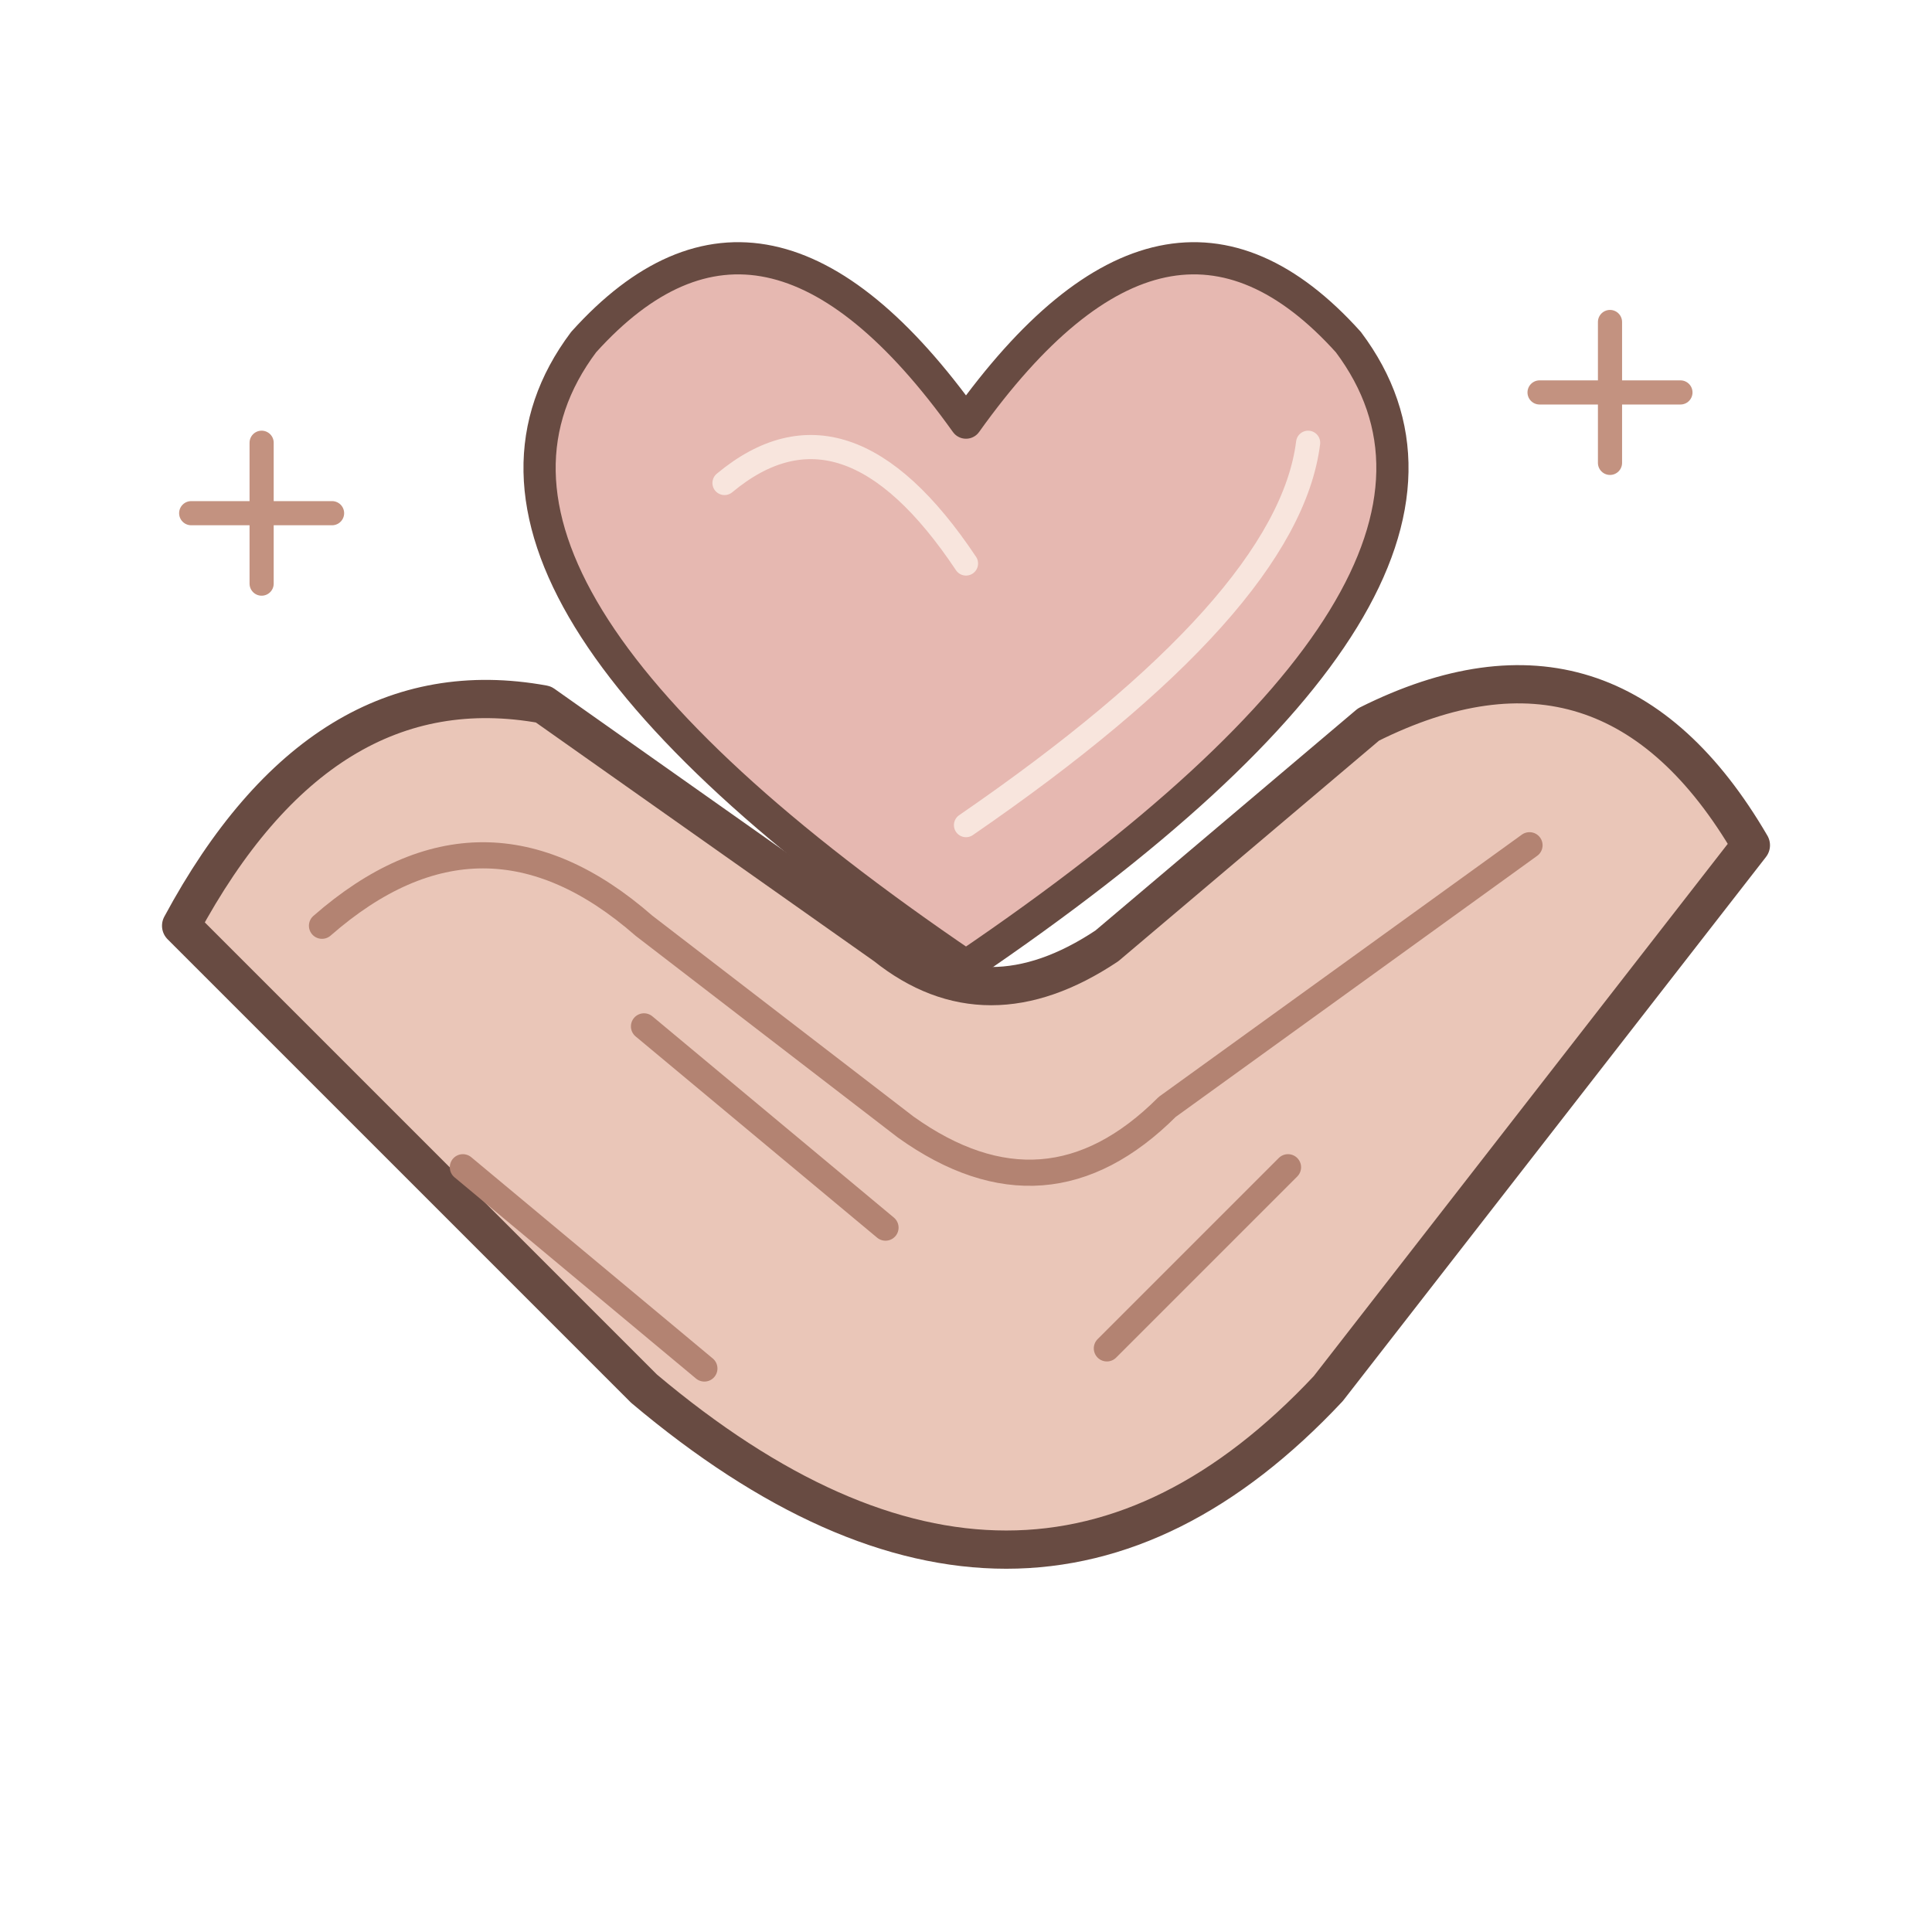
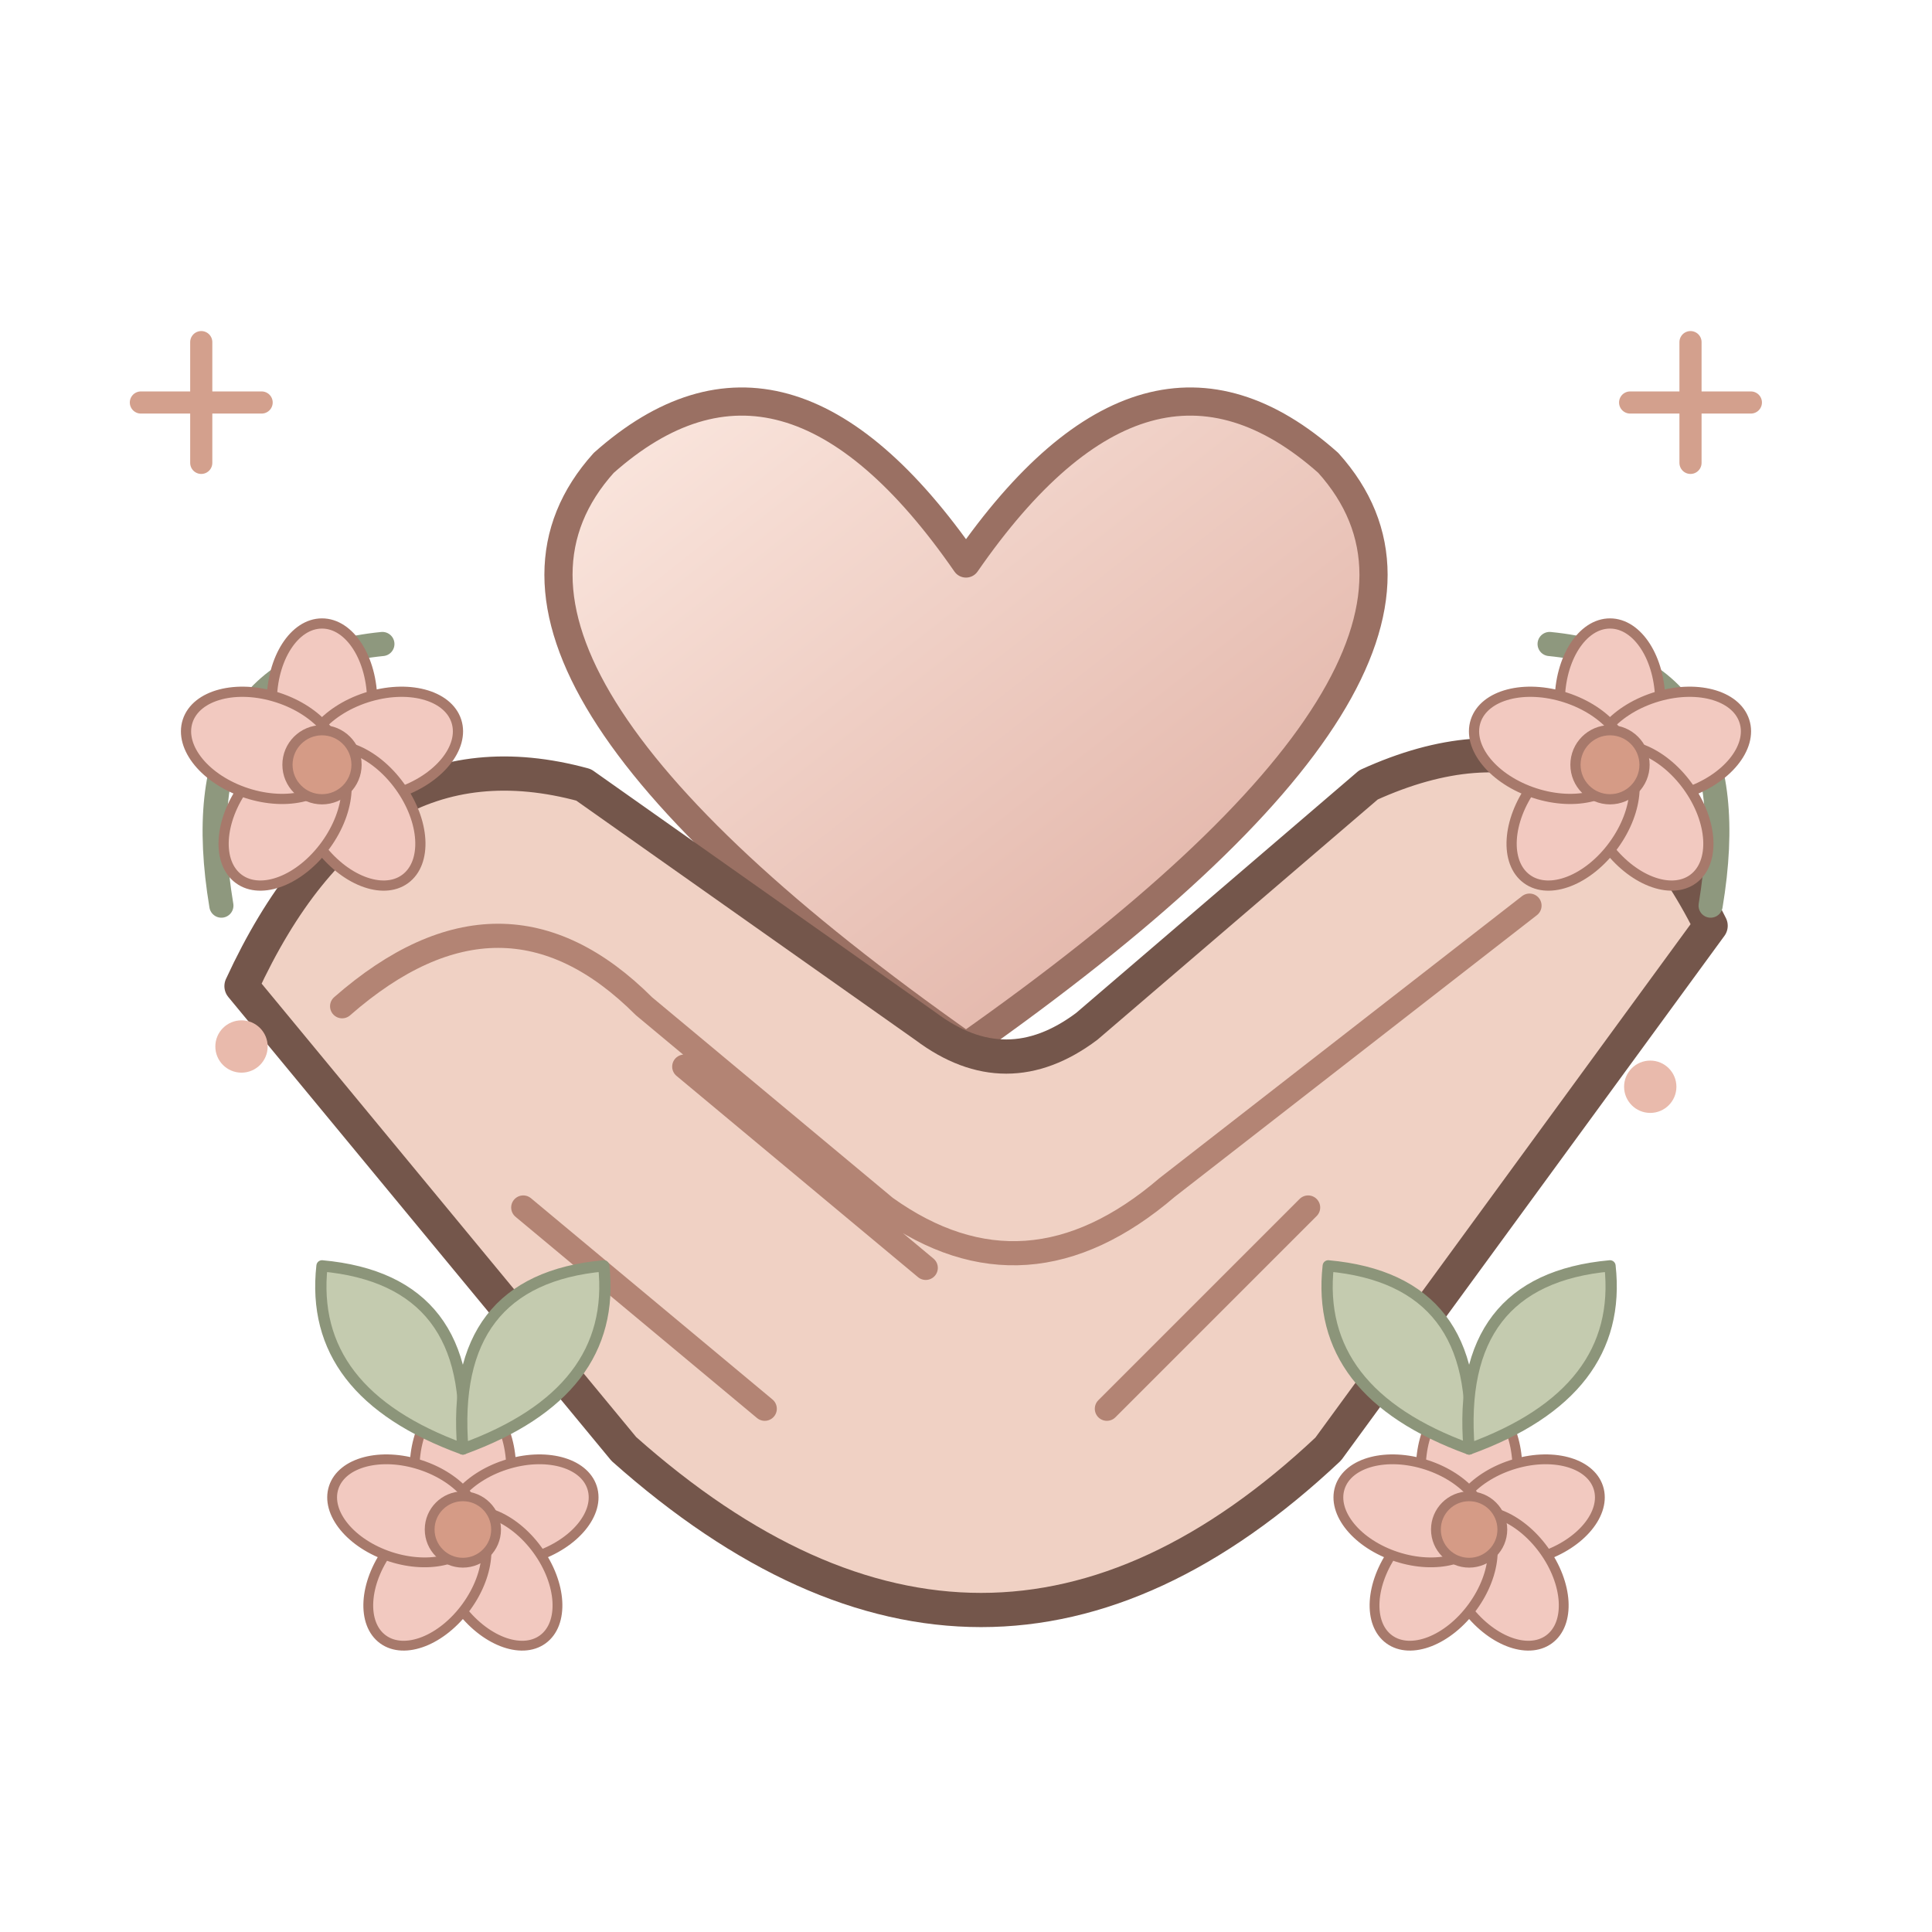
<svg xmlns="http://www.w3.org/2000/svg" viewBox="0 0 96 96" fill="none" stroke-linecap="round" stroke-linejoin="round">
-   <path d="M9 46q7-13 18-11l17 12q5 4 11 0l13-11q12-6 19 6l-21 27q-15 16-34 0z" fill="#EAC6B8" stroke="#684B42" stroke-width="1.9" />
-   <path d="M16 46q8-7 16 0l13 10q7 5 13-1l18-13M23 58l12 10m-3-17 12 10m20-3-9 9" stroke="#B38372" stroke-width="1.3" />
-   <path d="M48 21q-10-14-19-4-9 12 19 31 28-19 19-31-9-10-19 4z" fill="#E6B8B1" stroke="#684B42" stroke-width="1.6" />
-   <path d="M48 28q-6-9-12-4m12 17q16-11 17-19" stroke="#F8E5DD" stroke-width="1.2" />
-   <path d="M13 22v7m-3.5-3.5h7M80 16v7m-3.5-3.5h7" stroke="#C39280" stroke-width="1.2" />
+   <defs>
+     <linearGradient id="iv" x1="0" y1="0" x2="1" y2="1">
+       <stop stop-color="#FFF9F2" />
+       <stop offset="1" stop-color="#E8CFC1" />
+     </linearGradient>
+     <linearGradient id="pink" x1="0" y1="0" x2="1" y2="1">
+       <stop stop-color="#FCE9E1" />
+       <stop offset="1" stop-color="#DDAA9D" />
+     </linearGradient>
+     <linearGradient id="dark" x1="0" y1="0" x2="1" y2="1">
+       <stop stop-color="#93786D" />
+       <stop offset="1" stop-color="#5F4A42" />
+     </linearGradient>
+   </defs>
+   <path d="M48 28q-9-13-18-5-9 10 18 29 27-19 18-29-9-8-18 5z" fill="url(#pink)" stroke="#9A7063" stroke-width="1.4" />
+   <path d="M12 49q6-13 17-10l17 12q4 3 8 0l14-12q11-5 17 7L66 72q-17 16-35 0z" fill="#F0D1C4" stroke="#74564B" stroke-width="1.7" />
+   <path d="M17 50q8-7 15 0l12 10q7 5 14-1l18-14M26 60l12 10m-4-17 12 10m19-3-10 10" stroke="#B38474" stroke-width="1.2" />
+   <path d="M11 45q-2-12 8-13m66 13q2-12-8-13" stroke="#8E987E" stroke-width="1.2" />
+   <g transform="translate(16 38) scale(0.78)" stroke="#A7796B" stroke-width=".65">
+     <g fill="#F2C9C0">
+       <ellipse cx="0" cy="-4" rx="3.2" ry="5" />
+       <ellipse cx="0" cy="-4" rx="3.2" ry="5" transform="rotate(72)" />
+       <ellipse cx="0" cy="-4" rx="3.2" ry="5" transform="rotate(144)" />
+       <ellipse cx="0" cy="-4" rx="3.2" ry="5" transform="rotate(216)" />
+       <ellipse cx="0" cy="-4" rx="3.2" ry="5" transform="rotate(288)" />
+     </g>
+     <circle r="2.2" fill="#D59B86" />
+   </g>
+   <g transform="translate(80 38) scale(0.78)" stroke="#A7796B" stroke-width=".65">
+     <g fill="#F2C9C0">
+       <ellipse cx="0" cy="-4" rx="3.2" ry="5" />
+       <ellipse cx="0" cy="-4" rx="3.2" ry="5" transform="rotate(72)" />
+       <ellipse cx="0" cy="-4" rx="3.2" ry="5" transform="rotate(144)" />
+       <ellipse cx="0" cy="-4" rx="3.2" ry="5" transform="rotate(216)" />
+       <ellipse cx="0" cy="-4" rx="3.2" ry="5" transform="rotate(288)" />
+     </g>
+     <circle r="2.2" fill="#D59B86" />
+   </g>
+   <g transform="translate(23 76) scale(0.75)" stroke="#A7796B" stroke-width=".65">
+     <g fill="#F2C9C0">
+       <ellipse cx="0" cy="-4" rx="3.2" ry="5" />
+       <ellipse cx="0" cy="-4" rx="3.2" ry="5" transform="rotate(72)" />
+       <ellipse cx="0" cy="-4" rx="3.2" ry="5" transform="rotate(144)" />
+       <ellipse cx="0" cy="-4" rx="3.2" ry="5" transform="rotate(216)" />
+       <ellipse cx="0" cy="-4" rx="3.2" ry="5" transform="rotate(288)" />
+     </g>
+     <circle r="2.2" fill="#D59B86" />
+   </g>
+   <g transform="translate(73 76) scale(0.75)" stroke="#A7796B" stroke-width=".65">
+     <g fill="#F2C9C0">
+       <ellipse cx="0" cy="-4" rx="3.2" ry="5" />
+       <ellipse cx="0" cy="-4" rx="3.2" ry="5" transform="rotate(72)" />
+       <ellipse cx="0" cy="-4" rx="3.2" ry="5" transform="rotate(144)" />
+       <ellipse cx="0" cy="-4" rx="3.2" ry="5" transform="rotate(216)" />
+       <ellipse cx="0" cy="-4" rx="3.2" ry="5" transform="rotate(288)" />
+     </g>
+     <circle r="2.2" fill="#D59B86" />
+   </g>
+   <g transform="translate(23 72) scale(0.7)" fill="#C4CBAF" stroke="#8C957A" stroke-width=".8">
+     <path d="M0 0q-11-4-10-13Q1-12 0 0z" />
+     <path d="M0 0q11-4 10-13Q-1-12 0 0z" />
+   </g>
+   <g transform="translate(73 72) scale(0.7)" fill="#C4CBAF" stroke="#8C957A" stroke-width=".8">
+     <path d="M0 0q-11-4-10-13Q1-12 0 0z" />
+     <path d="M0 0q11-4 10-13Q-1-12 0 0z" />
+   </g>
+   <g stroke="#D3A08D" stroke-width="1.1">
+     <path d="M10 17v6m-3-3h6M84 17v6m-3-3h6" />
+   </g>
+   <g fill="#E9BAAC">
+     <circle cx="12" cy="52" r="1.3" />
+     <circle cx="82" cy="54" r="1.3" />
+   </g>
</svg>
